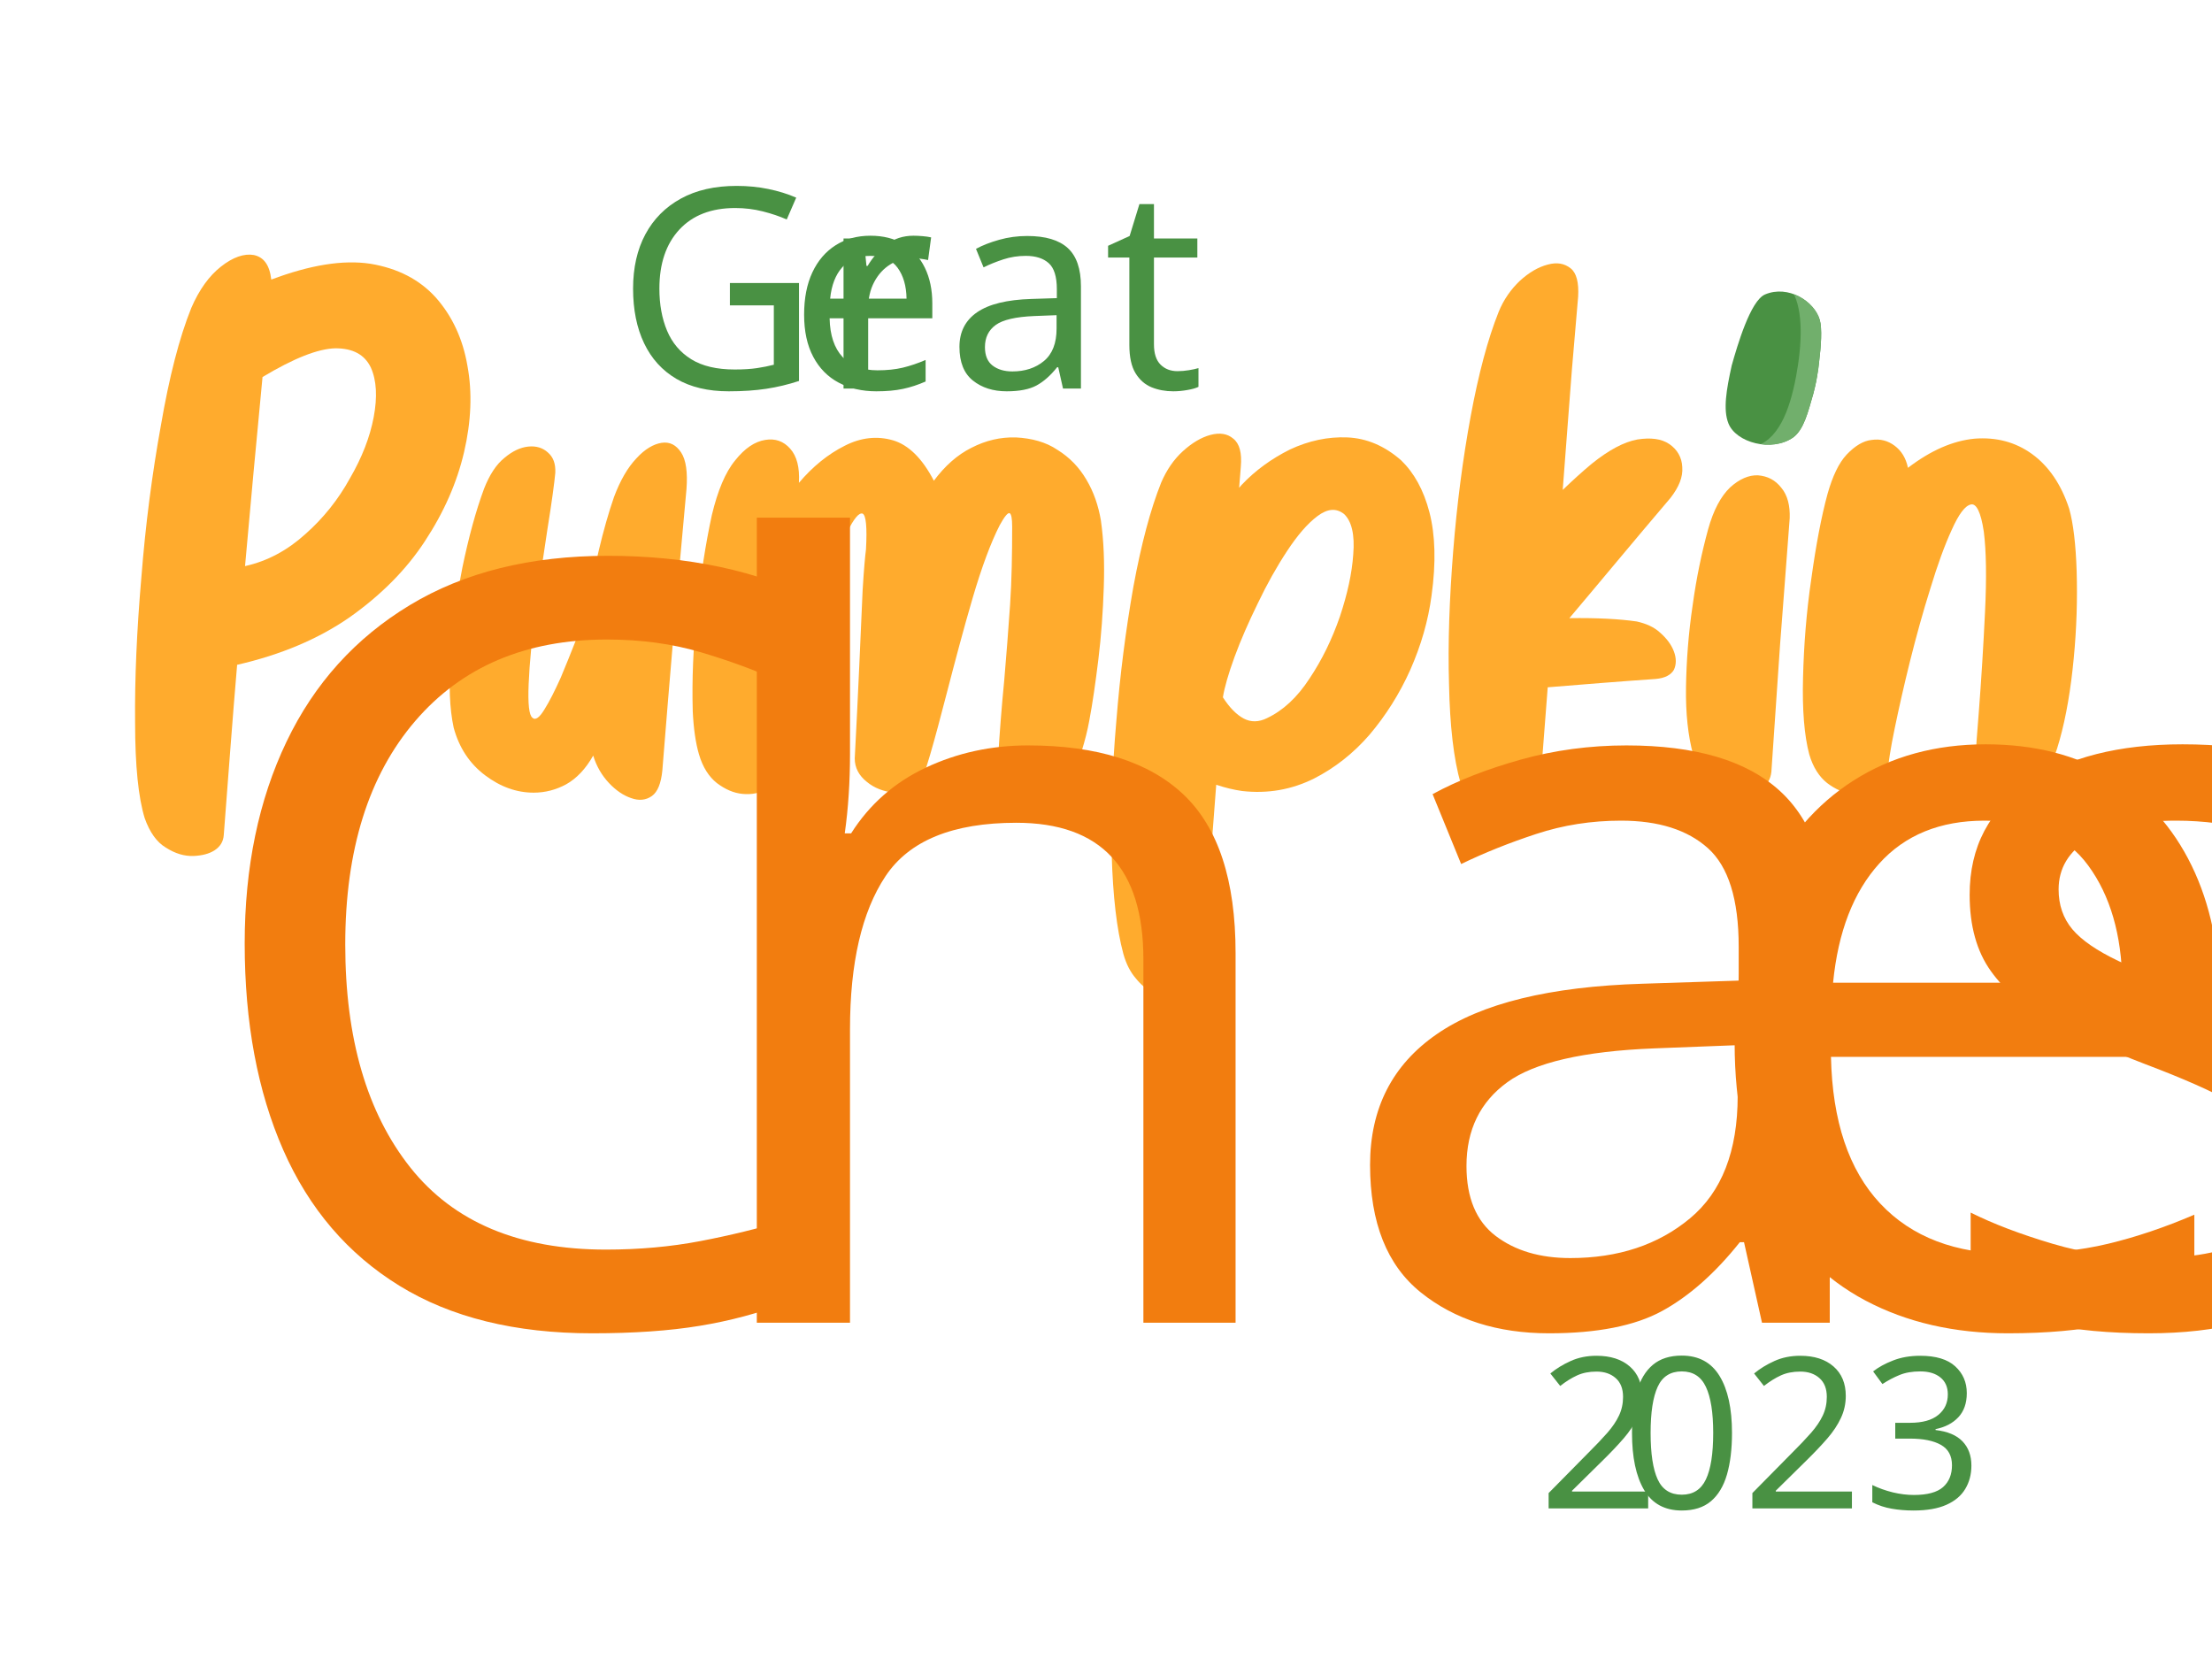
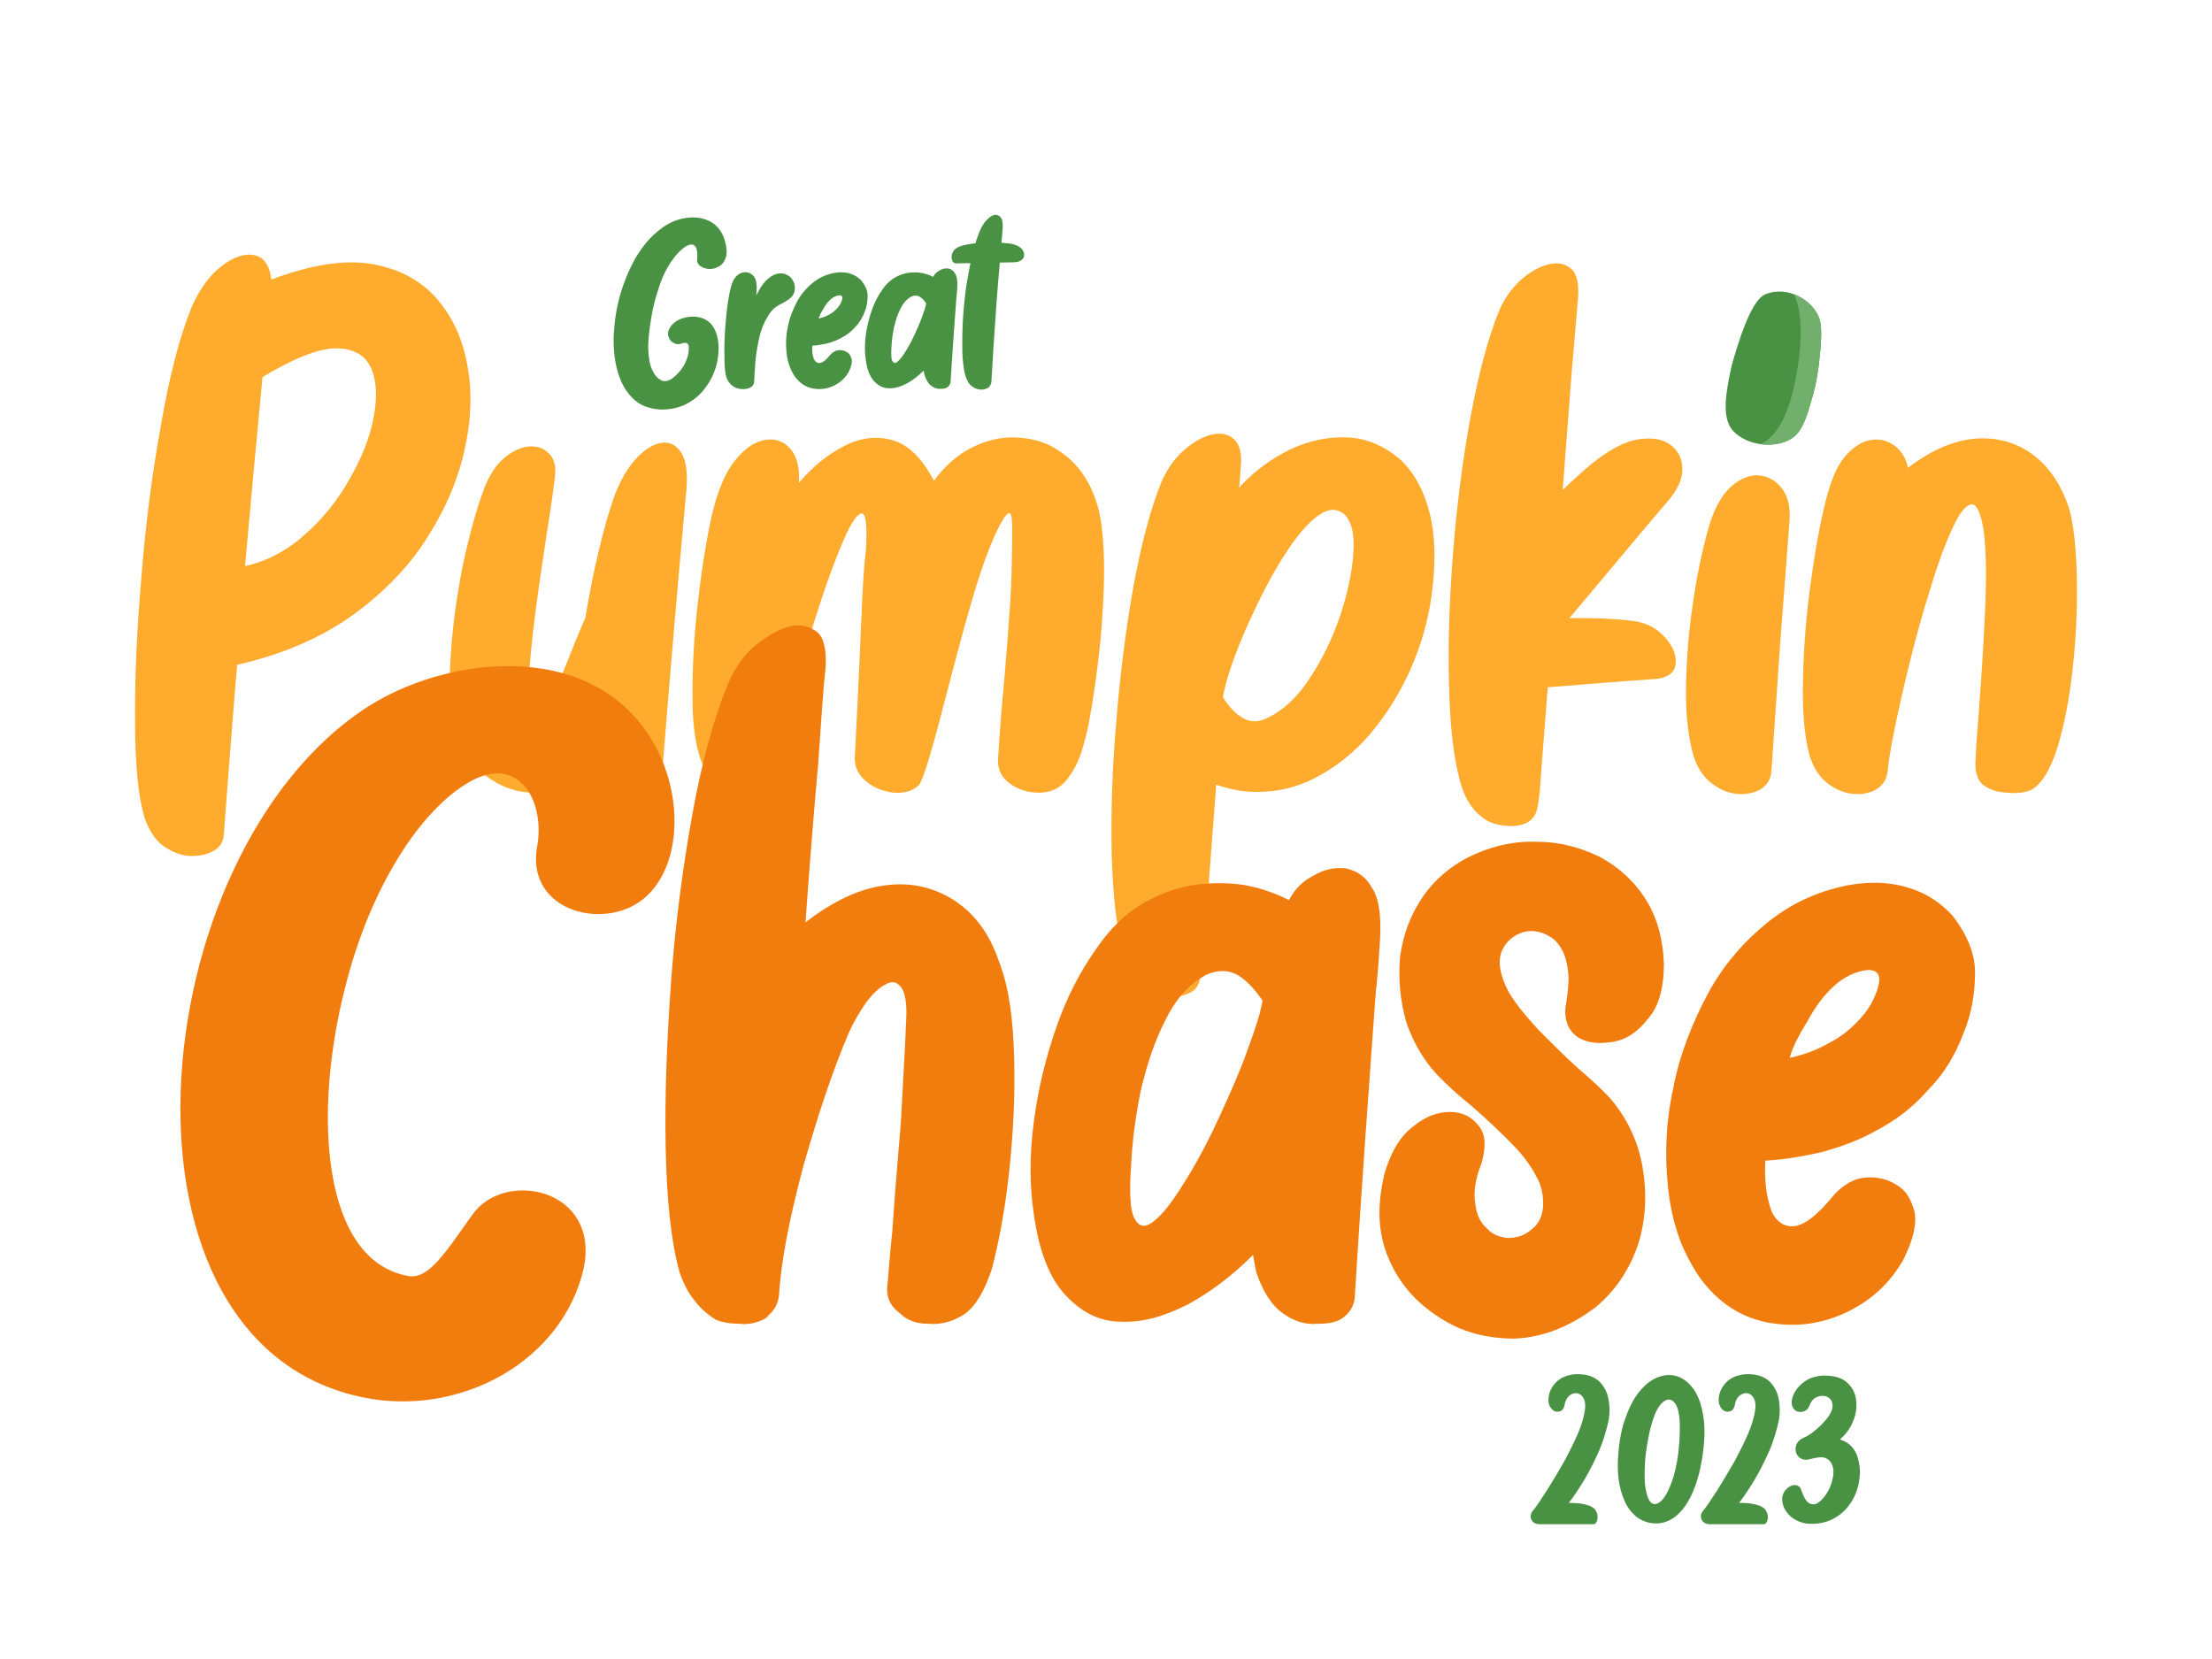
<svg xmlns="http://www.w3.org/2000/svg" width="100%" height="100%" viewBox="0 0 2000 1500" version="1.1" xml:space="preserve" style="fill-rule:evenodd;clip-rule:evenodd;stroke-linejoin:round;stroke-miterlimit:2;">
  <g transform="matrix(2.24181,0,0,2.24181,-1774.4,-405.338)">
    <g id="Logo">
      <g id="Text">
        <g transform="matrix(1,0,0,1,149.945,64.2071)">
-           <g transform="matrix(112.879,0,0,112.879,1046.26,273.297)">
-                     </g>
-           <text x="890px" y="273.297px" style="font-family:'CottonButter', 'Cotton Butter';font-size:112.879px;fill:rgb(73,145,67);">Gr<tspan x="959.667px 991.745px " y="273.297px 273.297px ">ea</tspan>t</text>
+           <g transform="matrix(112.879,0,0,112.879,890,273.297)">
+             <path d="M0.157,0.075C0.19,0.076 0.221,0.07 0.248,0.057C0.274,0.044 0.297,0.026 0.315,0.003C0.333,-0.02 0.347,-0.045 0.356,-0.074C0.361,-0.09 0.365,-0.109 0.366,-0.129C0.368,-0.15 0.366,-0.169 0.361,-0.188C0.356,-0.208 0.347,-0.224 0.334,-0.236C0.32,-0.249 0.301,-0.256 0.277,-0.257C0.257,-0.257 0.239,-0.253 0.223,-0.245C0.206,-0.236 0.195,-0.224 0.188,-0.208C0.185,-0.199 0.185,-0.19 0.189,-0.182C0.192,-0.173 0.198,-0.167 0.206,-0.163C0.214,-0.158 0.223,-0.157 0.231,-0.16C0.243,-0.164 0.25,-0.164 0.255,-0.161C0.259,-0.158 0.261,-0.151 0.26,-0.14C0.26,-0.123 0.254,-0.104 0.243,-0.083C0.231,-0.063 0.217,-0.048 0.201,-0.036C0.185,-0.025 0.17,-0.023 0.157,-0.032C0.144,-0.04 0.133,-0.055 0.125,-0.077C0.118,-0.098 0.115,-0.125 0.115,-0.154C0.116,-0.183 0.12,-0.216 0.126,-0.253C0.132,-0.291 0.142,-0.329 0.155,-0.366C0.167,-0.403 0.184,-0.436 0.205,-0.464C0.214,-0.477 0.225,-0.488 0.235,-0.497C0.246,-0.506 0.255,-0.512 0.264,-0.514C0.273,-0.516 0.28,-0.513 0.285,-0.505C0.29,-0.497 0.292,-0.482 0.29,-0.461C0.289,-0.451 0.293,-0.443 0.302,-0.437C0.312,-0.431 0.322,-0.427 0.335,-0.427C0.348,-0.427 0.359,-0.431 0.371,-0.438C0.382,-0.445 0.389,-0.457 0.394,-0.473C0.397,-0.489 0.395,-0.511 0.386,-0.537C0.377,-0.563 0.361,-0.582 0.34,-0.595C0.318,-0.607 0.293,-0.613 0.264,-0.611C0.225,-0.608 0.189,-0.594 0.157,-0.568C0.124,-0.543 0.096,-0.51 0.072,-0.47C0.049,-0.43 0.03,-0.386 0.016,-0.338C0.002,-0.291 -0.005,-0.243 -0.008,-0.195C-0.01,-0.148 -0.006,-0.104 0.005,-0.064C0.016,-0.024 0.033,0.008 0.059,0.034C0.083,0.059 0.116,0.072 0.157,0.075Z" style="fill:rgb(73,145,67);fill-rule:nonzero;" />
+           </g>
+           <g transform="matrix(112.879,0,0,112.879,934.534,273.297)">
+             <path d="M0.177,-0.409C0.165,-0.405 0.153,-0.397 0.141,-0.385C0.129,-0.373 0.118,-0.355 0.107,-0.333L0.108,-0.356C0.109,-0.378 0.105,-0.393 0.096,-0.403C0.086,-0.413 0.075,-0.417 0.062,-0.415C0.048,-0.413 0.037,-0.405 0.027,-0.391C0.02,-0.378 0.013,-0.356 0.008,-0.324C0.002,-0.292 -0.001,-0.257 -0.004,-0.219C-0.007,-0.181 -0.008,-0.146 -0.007,-0.113C-0.007,-0.081 -0.005,-0.058 -0.001,-0.043C0.003,-0.029 0.011,-0.018 0.021,-0.01C0.032,-0.002 0.042,0.001 0.054,0.002C0.066,0.003 0.076,0.001 0.084,-0.003C0.093,-0.007 0.098,-0.014 0.099,-0.023C0.1,-0.047 0.102,-0.074 0.104,-0.102C0.107,-0.13 0.112,-0.158 0.118,-0.185C0.125,-0.213 0.135,-0.237 0.148,-0.258C0.156,-0.272 0.165,-0.282 0.172,-0.288C0.179,-0.293 0.188,-0.299 0.197,-0.303C0.204,-0.307 0.211,-0.311 0.219,-0.316C0.232,-0.324 0.24,-0.334 0.243,-0.346C0.246,-0.358 0.245,-0.37 0.24,-0.381C0.235,-0.392 0.228,-0.401 0.216,-0.406C0.206,-0.412 0.192,-0.413 0.177,-0.409Z" style="fill:rgb(73,145,67);fill-rule:nonzero;" />
+           </g>
+           <g transform="matrix(112.879,0,0,112.879,959.667,273.297)">
+             <path d="M0.188,-0.181C0.207,-0.191 0.223,-0.203 0.237,-0.219C0.252,-0.234 0.263,-0.252 0.271,-0.273C0.279,-0.292 0.282,-0.312 0.282,-0.331C0.282,-0.349 0.274,-0.367 0.261,-0.384C0.25,-0.396 0.238,-0.404 0.224,-0.409C0.205,-0.416 0.184,-0.417 0.162,-0.413C0.132,-0.407 0.107,-0.395 0.085,-0.377C0.063,-0.359 0.044,-0.337 0.03,-0.311C0.015,-0.283 0.003,-0.253 -0.003,-0.221C-0.01,-0.189 -0.011,-0.159 -0.008,-0.129C-0.006,-0.108 -0.001,-0.089 0.005,-0.074C0.012,-0.058 0.02,-0.044 0.029,-0.034C0.047,-0.013 0.069,-0.002 0.094,0.001C0.118,0.004 0.141,-0 0.163,-0.011C0.185,-0.022 0.202,-0.038 0.214,-0.059C0.223,-0.077 0.227,-0.091 0.225,-0.104C0.222,-0.116 0.217,-0.125 0.208,-0.13C0.199,-0.136 0.188,-0.138 0.178,-0.137C0.167,-0.136 0.158,-0.13 0.15,-0.122C0.133,-0.101 0.12,-0.091 0.109,-0.091C0.101,-0.091 0.094,-0.096 0.09,-0.105C0.085,-0.118 0.083,-0.134 0.084,-0.153C0.102,-0.154 0.119,-0.157 0.137,-0.161C0.155,-0.166 0.172,-0.172 0.188,-0.181ZM0.181,-0.333C0.19,-0.333 0.193,-0.328 0.191,-0.319C0.189,-0.311 0.185,-0.301 0.177,-0.291C0.167,-0.279 0.156,-0.27 0.144,-0.264C0.132,-0.257 0.12,-0.253 0.107,-0.25C0.11,-0.261 0.116,-0.272 0.124,-0.285C0.131,-0.298 0.139,-0.309 0.149,-0.318C0.159,-0.327 0.17,-0.332 0.181,-0.333Z" style="fill:rgb(73,145,67);fill-rule:nonzero;" />
+           </g>
+           <g transform="matrix(112.879,0,0,112.879,991.745,273.297)">
+             <path d="M0.232,-0.399C0.216,-0.407 0.2,-0.412 0.184,-0.414C0.154,-0.417 0.126,-0.413 0.1,-0.399C0.082,-0.39 0.065,-0.375 0.05,-0.353C0.035,-0.332 0.022,-0.307 0.012,-0.278C0.002,-0.249 -0.005,-0.22 -0.009,-0.189C-0.013,-0.159 -0.013,-0.13 -0.009,-0.103C-0.004,-0.067 0.006,-0.042 0.021,-0.026C0.036,-0.01 0.053,-0.001 0.073,-0.001C0.094,-0 0.114,-0.006 0.136,-0.017C0.158,-0.029 0.178,-0.044 0.198,-0.064C0.199,-0.058 0.2,-0.053 0.201,-0.048C0.207,-0.03 0.215,-0.017 0.226,-0.009C0.237,-0.001 0.248,0.002 0.259,0.001C0.268,0.001 0.276,-0 0.282,-0.004C0.289,-0.009 0.293,-0.015 0.294,-0.023C0.3,-0.121 0.307,-0.217 0.314,-0.313C0.316,-0.33 0.317,-0.347 0.318,-0.363C0.319,-0.385 0.317,-0.401 0.31,-0.411C0.304,-0.422 0.295,-0.427 0.285,-0.429C0.275,-0.43 0.265,-0.428 0.255,-0.422C0.245,-0.417 0.237,-0.409 0.232,-0.399ZM0.083,-0.15C0.084,-0.171 0.087,-0.194 0.092,-0.219C0.098,-0.244 0.105,-0.266 0.116,-0.287C0.126,-0.307 0.139,-0.321 0.155,-0.329C0.165,-0.333 0.174,-0.333 0.182,-0.329C0.19,-0.325 0.199,-0.316 0.207,-0.304C0.205,-0.292 0.2,-0.277 0.193,-0.258C0.186,-0.238 0.177,-0.218 0.167,-0.196C0.157,-0.174 0.147,-0.155 0.136,-0.137C0.125,-0.119 0.116,-0.106 0.107,-0.098C0.098,-0.09 0.092,-0.089 0.087,-0.097C0.082,-0.104 0.081,-0.122 0.083,-0.15Z" style="fill:rgb(73,145,67);fill-rule:nonzero;" />
+           </g>
+           <g transform="matrix(112.879,0,0,112.879,1029.78,273.297)">
+             <path d="M0.068,-0.577C0.06,-0.561 0.053,-0.542 0.046,-0.519C0.021,-0.516 0.001,-0.512 -0.012,-0.507C-0.023,-0.502 -0.03,-0.496 -0.034,-0.489C-0.038,-0.481 -0.04,-0.475 -0.039,-0.467C-0.039,-0.462 -0.037,-0.457 -0.035,-0.453C-0.032,-0.449 -0.028,-0.447 -0.023,-0.447L0.028,-0.448C0.019,-0.402 0.012,-0.364 0.009,-0.333C0.002,-0.275 -0.001,-0.221 -0.001,-0.169C-0.002,-0.117 0.002,-0.076 0.01,-0.046C0.016,-0.027 0.024,-0.014 0.035,-0.007C0.045,0.001 0.057,0.004 0.067,0.004C0.077,0.004 0.085,0.001 0.092,-0.003C0.098,-0.008 0.102,-0.015 0.103,-0.024C0.106,-0.076 0.109,-0.12 0.111,-0.157C0.115,-0.211 0.118,-0.259 0.121,-0.302C0.124,-0.344 0.128,-0.394 0.133,-0.45L0.184,-0.451C0.196,-0.451 0.206,-0.455 0.212,-0.46C0.218,-0.466 0.221,-0.473 0.22,-0.481C0.219,-0.49 0.214,-0.497 0.206,-0.504C0.197,-0.511 0.184,-0.516 0.167,-0.518C0.158,-0.519 0.149,-0.52 0.139,-0.521L0.143,-0.568C0.145,-0.591 0.142,-0.607 0.134,-0.614C0.125,-0.622 0.115,-0.623 0.103,-0.616C0.091,-0.609 0.079,-0.596 0.068,-0.577Z" style="fill:rgb(73,145,67);fill-rule:nonzero;" />
+           </g>
        </g>
        <g transform="matrix(2.3315,0,0,2.3315,-1446.99,-1234.56)">
-           <g transform="matrix(36.4629,0,0,36.4629,1282.53,868)">
-                     </g>
-           <text x="1226.25px" y="868px" style="font-family:'CottonButter', 'Cotton Butter';font-size:36.463px;fill:rgb(73,145,67);">2<tspan x="1240.64px 1255.7px 1269.05px " y="868px 868px 868px ">023</tspan>
-           </text>
+           <g transform="matrix(36.4629,0,0,36.4629,1226.25,868)">
+             <path d="M0.232,-0.632C0.199,-0.639 0.167,-0.639 0.138,-0.63C0.113,-0.623 0.093,-0.61 0.078,-0.593C0.063,-0.576 0.053,-0.557 0.049,-0.535C0.045,-0.514 0.047,-0.498 0.053,-0.486C0.059,-0.474 0.066,-0.466 0.077,-0.461C0.086,-0.458 0.096,-0.458 0.105,-0.462C0.114,-0.466 0.12,-0.475 0.123,-0.488C0.126,-0.509 0.134,-0.524 0.145,-0.534C0.156,-0.543 0.168,-0.548 0.181,-0.547C0.193,-0.545 0.204,-0.539 0.211,-0.527C0.22,-0.514 0.223,-0.497 0.221,-0.473C0.217,-0.439 0.206,-0.4 0.187,-0.355C0.167,-0.31 0.144,-0.263 0.118,-0.216C0.091,-0.169 0.065,-0.126 0.04,-0.086C0.015,-0.047 -0.005,-0.017 -0.021,0.004C-0.031,0.014 -0.036,0.024 -0.037,0.035C-0.038,0.046 -0.035,0.055 -0.027,0.063C-0.02,0.071 -0.008,0.075 0.007,0.075C0.091,0.075 0.175,0.075 0.261,0.075C0.267,0.075 0.271,0.072 0.274,0.066C0.278,0.06 0.28,0.053 0.28,0.045C0.281,0.035 0.279,0.025 0.274,0.015C0.27,0.005 0.261,-0.003 0.248,-0.01C0.223,-0.021 0.188,-0.027 0.144,-0.026C0.169,-0.059 0.194,-0.097 0.22,-0.14C0.245,-0.184 0.268,-0.229 0.289,-0.277C0.309,-0.325 0.323,-0.373 0.333,-0.42C0.336,-0.441 0.338,-0.462 0.336,-0.484C0.335,-0.506 0.331,-0.527 0.324,-0.548C0.316,-0.568 0.305,-0.585 0.29,-0.601C0.275,-0.615 0.256,-0.626 0.232,-0.632Z" style="fill:rgb(73,145,67);fill-rule:nonzero;" />
+           </g>
+           <g transform="matrix(36.4629,0,0,36.4629,1240.65,868)">
+             <path d="M0.381,-0.236C0.393,-0.311 0.396,-0.375 0.388,-0.428C0.381,-0.482 0.367,-0.525 0.346,-0.558C0.325,-0.59 0.3,-0.612 0.271,-0.624C0.243,-0.635 0.213,-0.636 0.182,-0.626C0.15,-0.616 0.12,-0.596 0.092,-0.564C0.064,-0.533 0.04,-0.491 0.021,-0.438C0,-0.386 -0.012,-0.322 -0.017,-0.248C-0.02,-0.21 -0.019,-0.173 -0.015,-0.138C-0.01,-0.102 -0.001,-0.069 0.011,-0.041C0.023,-0.011 0.04,0.013 0.061,0.032C0.081,0.051 0.106,0.063 0.136,0.069C0.177,0.076 0.213,0.067 0.247,0.044C0.279,0.021 0.307,-0.014 0.33,-0.062C0.353,-0.11 0.37,-0.168 0.381,-0.236ZM0.152,-0.021C0.139,-0.024 0.129,-0.036 0.122,-0.057C0.115,-0.078 0.11,-0.104 0.109,-0.136C0.108,-0.168 0.109,-0.203 0.112,-0.241C0.116,-0.278 0.122,-0.314 0.129,-0.35C0.137,-0.386 0.146,-0.418 0.157,-0.446C0.17,-0.478 0.186,-0.499 0.202,-0.509C0.218,-0.52 0.233,-0.519 0.246,-0.506C0.26,-0.494 0.269,-0.47 0.273,-0.433C0.278,-0.391 0.276,-0.333 0.268,-0.26C0.261,-0.208 0.251,-0.164 0.238,-0.128C0.225,-0.091 0.211,-0.064 0.196,-0.045C0.181,-0.027 0.166,-0.019 0.152,-0.021Z" style="fill:rgb(73,145,67);fill-rule:nonzero;" />
+           </g>
+           <g transform="matrix(36.4629,0,0,36.4629,1255.7,868)">
+             <path d="M0.232,-0.632C0.199,-0.639 0.167,-0.639 0.138,-0.63C0.113,-0.623 0.093,-0.61 0.078,-0.593C0.063,-0.576 0.053,-0.557 0.049,-0.535C0.045,-0.514 0.047,-0.498 0.053,-0.486C0.059,-0.474 0.066,-0.466 0.077,-0.461C0.086,-0.458 0.096,-0.458 0.105,-0.462C0.114,-0.466 0.12,-0.475 0.123,-0.488C0.126,-0.509 0.134,-0.524 0.145,-0.534C0.156,-0.543 0.168,-0.548 0.181,-0.547C0.193,-0.545 0.204,-0.539 0.211,-0.527C0.22,-0.514 0.223,-0.497 0.221,-0.473C0.217,-0.439 0.206,-0.4 0.187,-0.355C0.167,-0.31 0.144,-0.263 0.118,-0.216C0.091,-0.169 0.065,-0.126 0.04,-0.086C0.015,-0.047 -0.005,-0.017 -0.021,0.004C-0.031,0.014 -0.036,0.024 -0.037,0.035C-0.038,0.046 -0.035,0.055 -0.027,0.063C-0.02,0.071 -0.008,0.075 0.007,0.075C0.091,0.075 0.175,0.075 0.261,0.075C0.267,0.075 0.271,0.072 0.274,0.066C0.278,0.06 0.28,0.053 0.28,0.045C0.281,0.035 0.279,0.025 0.274,0.015C0.27,0.005 0.261,-0.003 0.248,-0.01C0.223,-0.021 0.188,-0.027 0.144,-0.026C0.169,-0.059 0.194,-0.097 0.22,-0.14C0.245,-0.184 0.268,-0.229 0.289,-0.277C0.309,-0.325 0.323,-0.373 0.333,-0.42C0.336,-0.441 0.338,-0.462 0.336,-0.484C0.335,-0.506 0.331,-0.527 0.324,-0.548C0.316,-0.568 0.305,-0.585 0.29,-0.601C0.275,-0.615 0.256,-0.626 0.232,-0.632Z" style="fill:rgb(73,145,67);fill-rule:nonzero;" />
+           </g>
+           <g transform="matrix(36.4629,0,0,36.4629,1269.05,868)">
+             <path d="M0.114,0.073C0.155,0.074 0.192,0.066 0.223,0.05C0.254,0.034 0.28,0.012 0.3,-0.016C0.321,-0.044 0.335,-0.075 0.343,-0.109C0.348,-0.128 0.35,-0.149 0.351,-0.171C0.351,-0.193 0.348,-0.215 0.342,-0.236C0.337,-0.257 0.327,-0.276 0.313,-0.292C0.299,-0.308 0.28,-0.32 0.256,-0.327C0.278,-0.346 0.295,-0.367 0.308,-0.391C0.321,-0.416 0.33,-0.44 0.333,-0.466C0.336,-0.491 0.335,-0.515 0.328,-0.538C0.32,-0.564 0.305,-0.586 0.282,-0.604C0.259,-0.621 0.228,-0.629 0.189,-0.63C0.173,-0.631 0.157,-0.629 0.141,-0.625C0.125,-0.622 0.11,-0.616 0.096,-0.607C0.074,-0.593 0.057,-0.576 0.045,-0.557C0.033,-0.538 0.027,-0.519 0.027,-0.501C0.028,-0.484 0.035,-0.471 0.049,-0.462C0.061,-0.457 0.072,-0.456 0.084,-0.46C0.097,-0.464 0.106,-0.473 0.111,-0.487C0.118,-0.504 0.126,-0.516 0.138,-0.524C0.15,-0.531 0.162,-0.535 0.175,-0.534C0.188,-0.534 0.198,-0.53 0.207,-0.522C0.216,-0.514 0.221,-0.503 0.221,-0.489C0.222,-0.475 0.216,-0.458 0.204,-0.439C0.187,-0.416 0.167,-0.394 0.144,-0.375C0.121,-0.355 0.101,-0.342 0.083,-0.335C0.068,-0.328 0.057,-0.318 0.051,-0.306C0.046,-0.294 0.044,-0.281 0.047,-0.269C0.05,-0.256 0.057,-0.247 0.067,-0.239C0.078,-0.232 0.091,-0.229 0.107,-0.232C0.11,-0.233 0.114,-0.234 0.118,-0.235C0.129,-0.238 0.141,-0.24 0.155,-0.242C0.169,-0.244 0.182,-0.243 0.192,-0.237C0.202,-0.232 0.21,-0.225 0.215,-0.215C0.221,-0.205 0.224,-0.194 0.225,-0.183C0.226,-0.168 0.225,-0.154 0.221,-0.139C0.218,-0.124 0.212,-0.108 0.206,-0.094C0.197,-0.076 0.188,-0.061 0.176,-0.048C0.165,-0.035 0.153,-0.026 0.141,-0.021C0.128,-0.017 0.117,-0.02 0.105,-0.028C0.094,-0.037 0.084,-0.055 0.075,-0.081C0.074,-0.085 0.072,-0.09 0.07,-0.095C0.067,-0.099 0.064,-0.103 0.061,-0.105C0.052,-0.111 0.041,-0.112 0.029,-0.109C0.018,-0.105 0.007,-0.098 -0.002,-0.087C-0.011,-0.077 -0.016,-0.064 -0.018,-0.049C-0.018,-0.027 -0.013,-0.007 -0.001,0.011C0.011,0.029 0.026,0.044 0.047,0.055C0.067,0.066 0.089,0.072 0.114,0.073Z" style="fill:rgb(73,145,67);fill-rule:nonzero;" />
+           </g>
        </g>
        <g transform="matrix(1.91396,0,0,1.91396,-507.249,-303.865)">
          <path d="M719.409,433.603C721.164,433.515 722.568,433.164 723.709,432.462C724.937,431.672 725.639,430.619 725.727,429.127C726.693,416.577 727.57,404.642 728.536,393.321C737.75,391.215 745.648,387.88 752.23,383.317C758.812,378.666 764.166,373.312 768.115,367.257C772.152,361.114 774.872,354.883 776.364,348.477C777.856,342.07 778.119,335.927 777.066,330.311C776.101,324.606 773.819,319.78 770.396,315.918C766.974,312.145 762.41,309.775 756.618,308.81C750.826,307.932 743.893,309.073 735.732,312.145C735.381,309.073 734.152,307.406 732.046,306.967C730.027,306.616 727.658,307.406 725.113,309.424C722.656,311.355 720.549,314.251 718.882,318.112C716.337,324.431 714.231,332.68 712.476,342.86C710.633,353.04 709.229,363.747 708.351,374.98C707.386,386.125 706.947,396.305 707.035,405.432C707.035,414.647 707.737,421.316 709.053,425.617C710.106,428.6 711.598,430.707 713.529,431.847C715.459,433.076 717.39,433.69 719.409,433.603ZM733.889,332.68C740.471,328.731 745.561,326.713 749.247,326.625C752.932,326.625 755.39,327.941 756.706,330.662C757.935,333.382 758.11,336.893 757.32,341.105C756.531,345.317 754.863,349.618 752.318,354.005C749.861,358.481 746.702,362.43 742.928,365.765C739.154,369.188 734.942,371.469 730.203,372.523C731.344,359.71 732.572,346.37 733.889,332.68Z" style="fill:rgb(255,171,45);fill-rule:nonzero;" />
          <path d="M791.02,420.263C793.477,420.263 795.759,419.649 797.865,418.508C800.059,417.279 801.99,415.261 803.569,412.453C804.271,414.734 805.412,416.665 806.904,418.245C808.396,419.824 809.976,420.878 811.555,421.404C813.223,422.018 814.715,421.843 815.943,420.965C817.172,420.088 817.874,418.245 818.137,415.612C819.629,396.919 821.296,377.086 823.227,356.287C823.49,352.777 823.139,350.144 822.086,348.564C821.033,346.985 819.717,346.283 817.962,346.546C816.294,346.809 814.451,347.862 812.696,349.793C810.853,351.724 809.273,354.444 807.957,357.955C805.675,364.537 803.657,373.049 801.902,383.492C801.463,384.37 800.849,385.95 799.883,388.231C798.918,390.689 797.865,393.321 796.724,396.042C795.495,398.762 794.355,401.044 793.301,402.712C792.248,404.467 791.371,405.081 790.756,404.467C790.054,403.94 789.791,401.571 789.967,397.358C790.142,392.97 790.669,387.793 791.458,381.737C792.248,375.77 793.126,370.065 793.916,364.8C794.881,358.832 795.408,354.795 795.583,352.865C795.671,350.934 795.144,349.53 794.003,348.564C792.95,347.599 791.546,347.16 789.879,347.336C788.211,347.511 786.544,348.301 784.877,349.705C783.121,351.109 781.717,353.303 780.576,356.199C778.821,360.938 777.329,366.467 776.013,372.786C774.784,379.104 773.907,385.335 773.556,391.391C773.117,397.534 773.292,402.536 774.17,406.573C775.311,410.785 777.505,414.12 780.752,416.577C783.999,419.035 787.422,420.263 791.02,420.263Z" style="fill:rgb(255,171,45);fill-rule:nonzero;" />
          <path d="M846.922,354.971L846.922,354.883C847.097,351.724 846.483,349.354 845.079,347.775C843.675,346.195 841.92,345.581 839.814,345.932C837.62,346.283 835.513,347.687 833.495,350.232C831.389,352.777 829.809,356.638 828.58,361.728C827.264,367.784 826.211,374.541 825.421,382.088C824.631,389.636 824.368,396.568 824.543,402.887L824.543,403.063C824.719,406.748 825.158,409.82 825.86,412.189C826.65,414.91 827.966,416.928 829.633,418.245C831.389,419.561 833.144,420.351 835.075,420.527C837.005,420.702 838.673,420.351 839.989,419.561C841.393,418.684 842.183,417.455 842.359,415.875C842.534,413.506 843.148,410.171 844.114,405.783C845.167,401.395 846.483,396.568 847.975,391.391C849.467,386.213 851.047,381.298 852.626,376.647C854.294,371.908 855.786,368.135 857.102,365.326C858.506,362.518 859.559,361.202 860.349,361.465C861.051,361.816 861.314,364.273 861.051,369.012C860.876,370.329 860.612,373.137 860.349,377.525C860.174,381.825 859.91,387.091 859.647,393.321C859.384,399.552 859.033,406.134 858.682,413.067C858.682,414.998 859.559,416.665 861.227,417.982C862.806,419.298 864.737,420 866.843,420.263C868.949,420.439 870.705,420 872.109,418.771C872.723,418.069 873.513,415.875 874.566,412.277C875.619,408.679 876.76,404.379 878.076,399.289C879.831,392.532 881.587,385.862 883.517,379.28C885.448,372.698 887.379,367.52 889.222,363.922C890.275,361.992 890.977,361.202 891.328,361.377C891.679,361.553 891.854,362.518 891.854,364.185C891.854,369.89 891.767,375.419 891.416,380.684C891.065,385.95 890.626,391.303 890.187,396.568C889.66,401.922 889.222,407.451 888.871,413.243C888.783,415.524 889.748,417.279 891.591,418.508C893.434,419.737 895.54,420.351 897.91,420.263C900.191,420.176 902.034,419.21 903.351,417.543C904.755,415.788 905.808,413.769 906.51,411.487C907.212,409.206 907.739,407.099 908.09,405.169C908.792,401.483 909.406,397.183 910.02,392.181C910.635,387.178 910.986,382.176 911.161,376.998C911.337,371.82 911.161,367.169 910.547,362.869C910.02,359.798 909.055,356.902 907.475,354.269C905.984,351.724 903.965,349.618 901.42,348.038C898.963,346.37 895.979,345.581 892.644,345.405C889.397,345.317 886.326,346.019 883.254,347.599C880.27,349.091 877.637,351.46 875.356,354.532C872.899,349.793 870.002,346.985 866.755,346.019C863.421,345.054 859.998,345.405 856.575,347.16C853.065,348.915 849.818,351.548 846.922,354.971Z" style="fill:rgb(255,171,45);fill-rule:nonzero;" />
          <path d="M929.415,462.387C930.468,461.861 931.083,460.983 931.346,459.842C931.697,458.702 931.872,457.385 931.96,455.718C932.662,447.381 933.628,435.007 934.856,418.596C936.699,419.21 938.454,419.649 940.297,419.912C945.65,420.527 950.74,419.649 955.479,417.279C959.78,415.086 963.729,412.014 967.151,408.065C970.574,404.028 973.47,399.464 975.752,394.374C978.033,389.197 979.525,384.019 980.227,378.753C981.193,371.82 981.017,365.941 979.789,361.202C978.56,356.463 976.541,352.865 973.821,350.232C970.311,347.16 966.537,345.581 962.5,345.405C958.375,345.23 954.339,346.107 950.389,347.95C946.528,349.881 943.105,352.338 940.209,355.41L939.683,356.024L940.034,351.636C940.297,348.652 939.771,346.722 938.454,345.668C937.226,344.615 935.646,344.352 933.628,344.879C931.697,345.405 929.766,346.546 927.835,348.301C925.905,350.056 924.413,352.25 923.272,354.883C920.99,360.587 919.06,367.871 917.392,376.91C915.813,385.862 914.584,395.34 913.794,405.344C912.916,415.261 912.653,424.651 912.829,433.339C913.092,442.115 913.882,449.048 915.286,454.226C915.9,456.42 916.778,458.087 917.919,459.404C918.972,460.72 920.113,461.685 921.429,462.3C922.57,462.826 923.974,463.177 925.466,463.177C926.958,463.265 928.274,463.002 929.415,462.387ZM961.798,361.553C963.378,363.045 964.08,365.853 963.729,370.065C963.465,374.014 962.5,378.402 960.92,383.141C959.253,387.968 957.147,392.268 954.514,396.217C951.881,400.254 948.898,402.975 945.563,404.554C943.808,405.432 942.14,405.432 940.648,404.642C939.156,403.852 937.664,402.361 936.26,400.167C936.611,398.06 937.401,395.252 938.718,391.654C940.034,388.056 941.701,384.282 943.632,380.333C945.563,376.296 947.581,372.698 949.775,369.363C951.969,366.028 954.075,363.571 956.181,361.992C958.288,360.412 960.131,360.236 961.798,361.553Z" style="fill:rgb(255,171,45);fill-rule:nonzero;" />
          <path d="M994.356,318.99C992.075,324.694 990.144,331.978 988.477,340.929C986.809,349.969 985.581,359.447 984.791,369.363C984.001,379.368 983.65,388.758 983.913,397.446C984.089,406.134 984.879,413.155 986.37,418.333C986.985,420.439 987.862,422.194 988.915,423.51C989.969,424.827 991.197,425.792 992.426,426.406C993.654,426.933 994.971,427.196 996.463,427.284C997.955,427.372 999.359,427.108 1000.5,426.494C1001.47,425.88 1002.08,425.09 1002.43,423.949C1002.69,422.808 1002.87,421.404 1003.05,419.824C1003.4,414.647 1004.01,407.451 1004.71,398.06C1012.26,397.446 1019.81,396.832 1027.44,396.305C1029.46,396.13 1030.69,395.428 1031.3,394.374C1031.83,393.234 1031.83,391.917 1031.3,390.513C1030.78,389.109 1029.81,387.793 1028.41,386.564C1027.09,385.335 1025.42,384.633 1023.49,384.194C1019.89,383.668 1015.15,383.405 1009.27,383.492C1015.51,376.121 1022.53,367.608 1030.6,358.13C1032.36,355.848 1033.23,353.742 1033.06,351.636C1032.97,349.618 1032.01,347.95 1030.34,346.809C1028.67,345.668 1026.39,345.405 1023.58,345.844C1020.77,346.37 1017.61,348.038 1014.01,350.934C1012,352.601 1009.98,354.444 1007.87,356.463C1008.57,346.897 1009.27,338.472 1009.8,331.188C1010.42,323.817 1010.86,318.639 1011.12,315.743C1011.29,312.759 1010.77,310.74 1009.54,309.775C1008.22,308.722 1006.64,308.459 1004.71,308.985C1002.69,309.512 1000.76,310.653 998.832,312.408C996.989,314.163 995.41,316.357 994.356,318.99Z" style="fill:rgb(255,171,45);fill-rule:nonzero;" />
          <path d="M1038.5,364.8C1037.18,369.627 1036.04,374.98 1035.25,380.772C1034.37,386.652 1033.94,392.444 1033.85,397.973C1033.76,403.589 1034.29,408.328 1035.34,412.189C1036.13,414.91 1037.45,416.928 1039.2,418.245C1040.87,419.561 1042.71,420.351 1044.55,420.527C1046.49,420.702 1048.15,420.351 1049.56,419.561C1050.96,418.684 1051.66,417.455 1051.84,415.875C1052.54,405.608 1053.15,396.656 1053.68,388.933C1054.3,381.298 1054.91,372.523 1055.7,362.43C1055.79,359.798 1055.26,357.604 1053.94,356.024C1052.63,354.357 1051.05,353.567 1049.03,353.391C1047.1,353.303 1045.08,354.181 1043.15,355.936C1041.22,357.779 1039.64,360.675 1038.5,364.8Z" style="fill:rgb(255,171,45);fill-rule:nonzero;" />
          <path d="M1107.21,419.298C1109.41,417.631 1111.16,414.296 1112.57,409.206C1113.97,404.203 1114.94,398.411 1115.55,392.005C1116.17,385.599 1116.34,379.456 1116.17,373.663C1115.99,367.959 1115.46,363.483 1114.59,360.412C1112.92,355.322 1110.29,351.46 1106.78,348.915C1103.27,346.37 1099.23,345.317 1094.66,345.668C1090.1,346.107 1085.45,348.126 1080.62,351.812C1080.18,349.705 1079.22,348.213 1077.82,347.16C1076.41,346.107 1074.83,345.668 1072.99,345.932C1071.23,346.107 1069.48,347.16 1067.72,349.003C1066.06,350.758 1064.74,353.567 1063.69,357.253C1062.37,362.079 1061.23,368.135 1060.26,375.155C1059.21,382.264 1058.68,389.197 1058.51,396.042C1058.33,402.799 1058.77,408.24 1059.82,412.189C1060.61,414.91 1061.93,416.928 1063.6,418.245C1065.35,419.561 1067.11,420.351 1069.04,420.527C1070.97,420.702 1072.64,420.351 1073.95,419.561C1075.36,418.684 1076.15,417.455 1076.32,415.875C1076.5,414.032 1076.94,410.961 1077.82,406.748C1078.69,402.536 1079.75,397.797 1081.06,392.532C1082.38,387.266 1083.78,382.176 1085.36,377.174C1086.85,372.259 1088.35,368.135 1089.84,364.888C1091.33,361.553 1092.65,359.798 1093.88,359.534C1095.02,359.271 1095.98,361.114 1096.6,365.239C1097.12,369.275 1097.21,374.98 1096.86,382.176C1096.51,389.46 1096.07,396.568 1095.54,403.414C1095.19,407.538 1094.93,411.136 1094.84,413.945C1094.75,416.314 1095.45,417.982 1096.77,418.859C1098.09,419.737 1099.67,420.176 1101.42,420.263C1104.06,420.527 1105.99,420.176 1107.21,419.298Z" style="fill:rgb(255,171,45);fill-rule:nonzero;" />
        </g>
        <g transform="matrix(2.37698,0,0,2.37698,-818.783,-284.052)">
-           <g transform="matrix(179.73,0,0,179.73,1015.16,420)">
-                     </g>
-           <text x="708px" y="420px" style="font-family:'CottonButter', 'Cotton Butter';font-size:179.73px;fill:rgb(242,125,15);">C<tspan x="790.581px " y="420px ">h</tspan>as<tspan x="961.886px " y="420px ">e</tspan>
-           </text>
+           <g transform="matrix(179.73,0,0,179.73,708,420)">
+             <path d="M0.431,-0.57C0.369,-0.642 0.249,-0.627 0.178,-0.582C-0.038,-0.444 -0.08,0.029 0.181,0.072C0.269,0.086 0.361,0.035 0.381,-0.051C0.397,-0.127 0.306,-0.145 0.276,-0.102C0.251,-0.067 0.235,-0.041 0.216,-0.044C0.134,-0.058 0.125,-0.197 0.156,-0.317C0.179,-0.409 0.226,-0.484 0.274,-0.511C0.321,-0.537 0.345,-0.491 0.337,-0.449C0.328,-0.396 0.383,-0.375 0.422,-0.391C0.477,-0.413 0.483,-0.51 0.431,-0.57Z" style="fill:rgb(242,125,15);fill-rule:nonzero;" />
+           </g>
+           <g transform="matrix(179.73,0,0,179.73,790.581,420)">
+             <path d="M0.208,-0.032C0.208,-0.022 0.212,-0.015 0.22,-0.009C0.227,-0.002 0.236,0.001 0.247,0.001C0.259,0.002 0.27,-0.001 0.281,-0.008C0.292,-0.016 0.3,-0.03 0.307,-0.051C0.313,-0.074 0.319,-0.104 0.323,-0.14C0.327,-0.177 0.329,-0.213 0.328,-0.25C0.327,-0.287 0.323,-0.317 0.314,-0.34C0.305,-0.367 0.291,-0.386 0.271,-0.399C0.252,-0.411 0.231,-0.416 0.207,-0.413C0.182,-0.41 0.157,-0.398 0.131,-0.378C0.135,-0.434 0.139,-0.484 0.143,-0.528C0.146,-0.571 0.148,-0.602 0.15,-0.619C0.151,-0.636 0.148,-0.647 0.142,-0.652C0.134,-0.658 0.125,-0.66 0.115,-0.657C0.104,-0.654 0.093,-0.647 0.082,-0.638C0.071,-0.628 0.063,-0.616 0.057,-0.601C0.044,-0.569 0.033,-0.529 0.024,-0.479C0.015,-0.429 0.008,-0.376 0.004,-0.321C-0,-0.265 -0.002,-0.213 -0.001,-0.165C0,-0.116 0.004,-0.077 0.012,-0.048C0.016,-0.036 0.021,-0.027 0.027,-0.02C0.033,-0.012 0.04,-0.007 0.046,-0.003C0.053,-0 0.061,0.001 0.069,0.001C0.077,0.002 0.085,0 0.091,-0.003C0.093,-0.004 0.095,-0.005 0.096,-0.007C0.102,-0.012 0.105,-0.018 0.106,-0.026C0.108,-0.059 0.116,-0.099 0.129,-0.148C0.143,-0.197 0.157,-0.239 0.172,-0.274C0.177,-0.285 0.182,-0.293 0.188,-0.302C0.194,-0.31 0.2,-0.316 0.206,-0.319C0.212,-0.323 0.217,-0.322 0.221,-0.317C0.225,-0.312 0.227,-0.302 0.226,-0.285C0.225,-0.258 0.223,-0.227 0.221,-0.189C0.218,-0.152 0.215,-0.118 0.213,-0.087C0.21,-0.059 0.209,-0.041 0.208,-0.032Z" style="fill:rgb(242,125,15);fill-rule:nonzero;" />
+           </g>
+           <g transform="matrix(179.73,0,0,179.73,854.469,420)">
+             <path d="M0.232,-0.399C0.216,-0.407 0.2,-0.412 0.184,-0.414C0.154,-0.417 0.126,-0.413 0.1,-0.399C0.082,-0.39 0.065,-0.375 0.05,-0.353C0.035,-0.332 0.022,-0.307 0.012,-0.278C0.002,-0.249 -0.005,-0.22 -0.009,-0.189C-0.013,-0.159 -0.013,-0.13 -0.009,-0.103C-0.004,-0.067 0.006,-0.042 0.021,-0.026C0.036,-0.01 0.053,-0.001 0.073,-0.001C0.094,-0 0.114,-0.006 0.136,-0.017C0.158,-0.029 0.178,-0.044 0.198,-0.064C0.199,-0.058 0.2,-0.053 0.201,-0.048C0.207,-0.03 0.215,-0.017 0.226,-0.009C0.237,-0.001 0.248,0.002 0.259,0.001C0.268,0.001 0.276,-0 0.282,-0.004C0.289,-0.009 0.293,-0.015 0.294,-0.023C0.3,-0.121 0.307,-0.217 0.314,-0.313C0.316,-0.33 0.317,-0.347 0.318,-0.363C0.319,-0.385 0.317,-0.401 0.31,-0.411C0.304,-0.422 0.295,-0.427 0.285,-0.429C0.275,-0.43 0.265,-0.428 0.255,-0.422C0.245,-0.417 0.237,-0.409 0.232,-0.399ZM0.083,-0.15C0.084,-0.171 0.087,-0.194 0.092,-0.219C0.098,-0.244 0.105,-0.266 0.116,-0.287C0.126,-0.307 0.139,-0.321 0.155,-0.329C0.165,-0.333 0.174,-0.333 0.182,-0.329C0.19,-0.325 0.199,-0.316 0.207,-0.304C0.205,-0.292 0.2,-0.277 0.193,-0.258C0.186,-0.238 0.177,-0.218 0.167,-0.196C0.157,-0.174 0.147,-0.155 0.136,-0.137C0.125,-0.119 0.116,-0.106 0.107,-0.098C0.098,-0.09 0.092,-0.089 0.087,-0.097C0.082,-0.104 0.081,-0.122 0.083,-0.15Z" style="fill:rgb(242,125,15);fill-rule:nonzero;" />
+           </g>
+           <g transform="matrix(179.73,0,0,179.73,915.023,420)">
+             <path d="M-0.015,-0.14C-0.022,-0.11 -0.021,-0.084 -0.011,-0.061C-0.001,-0.037 0.015,-0.019 0.037,-0.005C0.058,0.009 0.082,0.015 0.108,0.015C0.134,0.014 0.16,0.004 0.185,-0.015C0.204,-0.031 0.217,-0.051 0.225,-0.075C0.232,-0.098 0.233,-0.122 0.229,-0.146C0.225,-0.17 0.215,-0.192 0.199,-0.211C0.191,-0.22 0.181,-0.229 0.167,-0.241C0.155,-0.252 0.143,-0.264 0.131,-0.276C0.119,-0.289 0.109,-0.301 0.102,-0.313C0.094,-0.329 0.092,-0.341 0.096,-0.351C0.1,-0.36 0.107,-0.366 0.117,-0.369C0.126,-0.371 0.136,-0.369 0.145,-0.362C0.153,-0.355 0.158,-0.344 0.159,-0.326C0.159,-0.318 0.158,-0.309 0.156,-0.297C0.155,-0.285 0.159,-0.276 0.167,-0.27C0.176,-0.264 0.187,-0.263 0.2,-0.265C0.213,-0.267 0.224,-0.274 0.234,-0.287C0.244,-0.298 0.249,-0.316 0.249,-0.339C0.248,-0.364 0.242,-0.384 0.231,-0.401C0.22,-0.418 0.205,-0.431 0.188,-0.44C0.169,-0.449 0.15,-0.454 0.13,-0.454C0.11,-0.455 0.091,-0.451 0.072,-0.443C0.051,-0.434 0.034,-0.42 0.022,-0.403C0.01,-0.386 0.003,-0.367 0,-0.346C-0.002,-0.325 -0,-0.304 0.006,-0.283C0.013,-0.263 0.024,-0.244 0.041,-0.228C0.048,-0.221 0.057,-0.213 0.067,-0.205C0.083,-0.191 0.098,-0.177 0.112,-0.162C0.118,-0.155 0.124,-0.147 0.128,-0.139C0.133,-0.131 0.135,-0.122 0.135,-0.112C0.135,-0.102 0.131,-0.093 0.124,-0.088C0.117,-0.082 0.11,-0.08 0.101,-0.08C0.094,-0.081 0.087,-0.083 0.082,-0.089C0.076,-0.094 0.072,-0.102 0.071,-0.112C0.069,-0.123 0.071,-0.136 0.077,-0.151C0.081,-0.166 0.081,-0.178 0.074,-0.186C0.068,-0.194 0.059,-0.199 0.047,-0.199C0.036,-0.199 0.024,-0.195 0.012,-0.185C0,-0.176 -0.009,-0.161 -0.015,-0.14Z" style="fill:rgb(242,125,15);fill-rule:nonzero;" />
+           </g>
+           <g transform="matrix(179.73,0,0,179.73,961.886,420)">
+             <path d="M0.188,-0.181C0.207,-0.191 0.223,-0.203 0.237,-0.219C0.252,-0.234 0.263,-0.252 0.271,-0.273C0.279,-0.292 0.282,-0.312 0.282,-0.331C0.282,-0.349 0.274,-0.367 0.261,-0.384C0.25,-0.396 0.238,-0.404 0.224,-0.409C0.205,-0.416 0.184,-0.417 0.162,-0.413C0.132,-0.407 0.107,-0.395 0.085,-0.377C0.063,-0.359 0.044,-0.337 0.03,-0.311C0.015,-0.283 0.003,-0.253 -0.003,-0.221C-0.01,-0.189 -0.011,-0.159 -0.008,-0.129C-0.006,-0.108 -0.001,-0.089 0.005,-0.074C0.012,-0.058 0.02,-0.044 0.029,-0.034C0.047,-0.013 0.069,-0.002 0.094,0.001C0.118,0.004 0.141,-0 0.163,-0.011C0.185,-0.022 0.202,-0.038 0.214,-0.059C0.223,-0.077 0.227,-0.091 0.225,-0.104C0.222,-0.116 0.217,-0.125 0.208,-0.13C0.199,-0.136 0.188,-0.138 0.178,-0.137C0.167,-0.136 0.158,-0.13 0.15,-0.122C0.133,-0.101 0.12,-0.091 0.109,-0.091C0.101,-0.091 0.094,-0.096 0.09,-0.105C0.085,-0.118 0.083,-0.134 0.084,-0.153C0.102,-0.154 0.119,-0.157 0.137,-0.161C0.155,-0.166 0.172,-0.172 0.188,-0.181ZM0.181,-0.333C0.19,-0.333 0.193,-0.328 0.191,-0.319C0.189,-0.311 0.185,-0.301 0.177,-0.291C0.167,-0.279 0.156,-0.27 0.144,-0.264C0.132,-0.257 0.12,-0.253 0.107,-0.25C0.11,-0.261 0.116,-0.272 0.124,-0.285C0.131,-0.298 0.139,-0.309 0.149,-0.318C0.159,-0.327 0.17,-0.332 0.181,-0.333Z" style="fill:rgb(242,125,15);fill-rule:nonzero;" />
+           </g>
        </g>
        <g transform="matrix(1.91396,0,0,1.91396,-507.249,-303.865)">
          <g transform="matrix(0.890607,0,0,0.890607,343.251,203.063)">
            <path d="M806.429,145.442C806.189,146.983 805.695,148.901 805.575,149.381C804.294,153.816 803.323,157.969 800.761,159.841C795.668,163.367 787.248,161.048 785.459,156.505C784.178,153.254 784.959,148.617 786.24,142.803C787.565,138.122 790.653,127.473 794.125,126C799.625,123.667 805.794,127.633 807.067,132C807.671,134.069 807.364,138.277 806.928,141.859C806.822,142.989 806.656,144.183 806.429,145.442Z" style="fill:rgb(73,145,67);" />
          </g>
          <g transform="matrix(0.890607,0,0,0.890607,343.241,204.227)">
            <clipPath id="_clip1">
              <path d="M806.441,144.134C806.202,145.675 805.707,147.593 805.587,148.074C804.306,152.508 803.336,156.661 800.774,158.533C795.68,162.06 787.261,159.74 785.471,155.198C784.19,151.946 784.971,147.309 786.252,141.495C787.577,136.814 790.665,126.165 794.137,124.692C799.637,122.359 805.806,126.325 807.079,130.692C807.683,132.761 807.377,136.97 806.94,140.551C806.834,141.681 806.668,142.876 806.441,144.134Z" />
            </clipPath>
            <g clip-path="url(#_clip1)">
              <path d="M800.636,124.001C803.253,128.576 802.889,136.568 801.466,144.157C799.963,152.172 797.164,159.7 791,160.797C781.128,172.915 803,168.787 803,168.787L823,141L809,115C809,115 794.592,113.431 800.636,124.001Z" style="fill:rgb(113,175,108);" />
            </g>
          </g>
          <g transform="matrix(0.890607,0,0,0.890607,343.251,203.063)">
            <path d="M806.429,145.442C806.189,146.983 805.695,148.901 805.575,149.381C804.294,153.816 803.323,157.969 800.761,159.841C795.668,163.367 787.248,161.048 785.459,156.505C784.178,153.254 784.959,148.617 786.24,142.803C787.565,138.122 790.653,127.473 794.125,126C799.625,123.667 805.794,127.633 807.067,132C807.671,134.069 807.364,138.277 806.928,141.859C806.822,142.989 806.656,144.183 806.429,145.442Z" style="fill:none;" />
          </g>
        </g>
      </g>
    </g>
  </g>
</svg>
